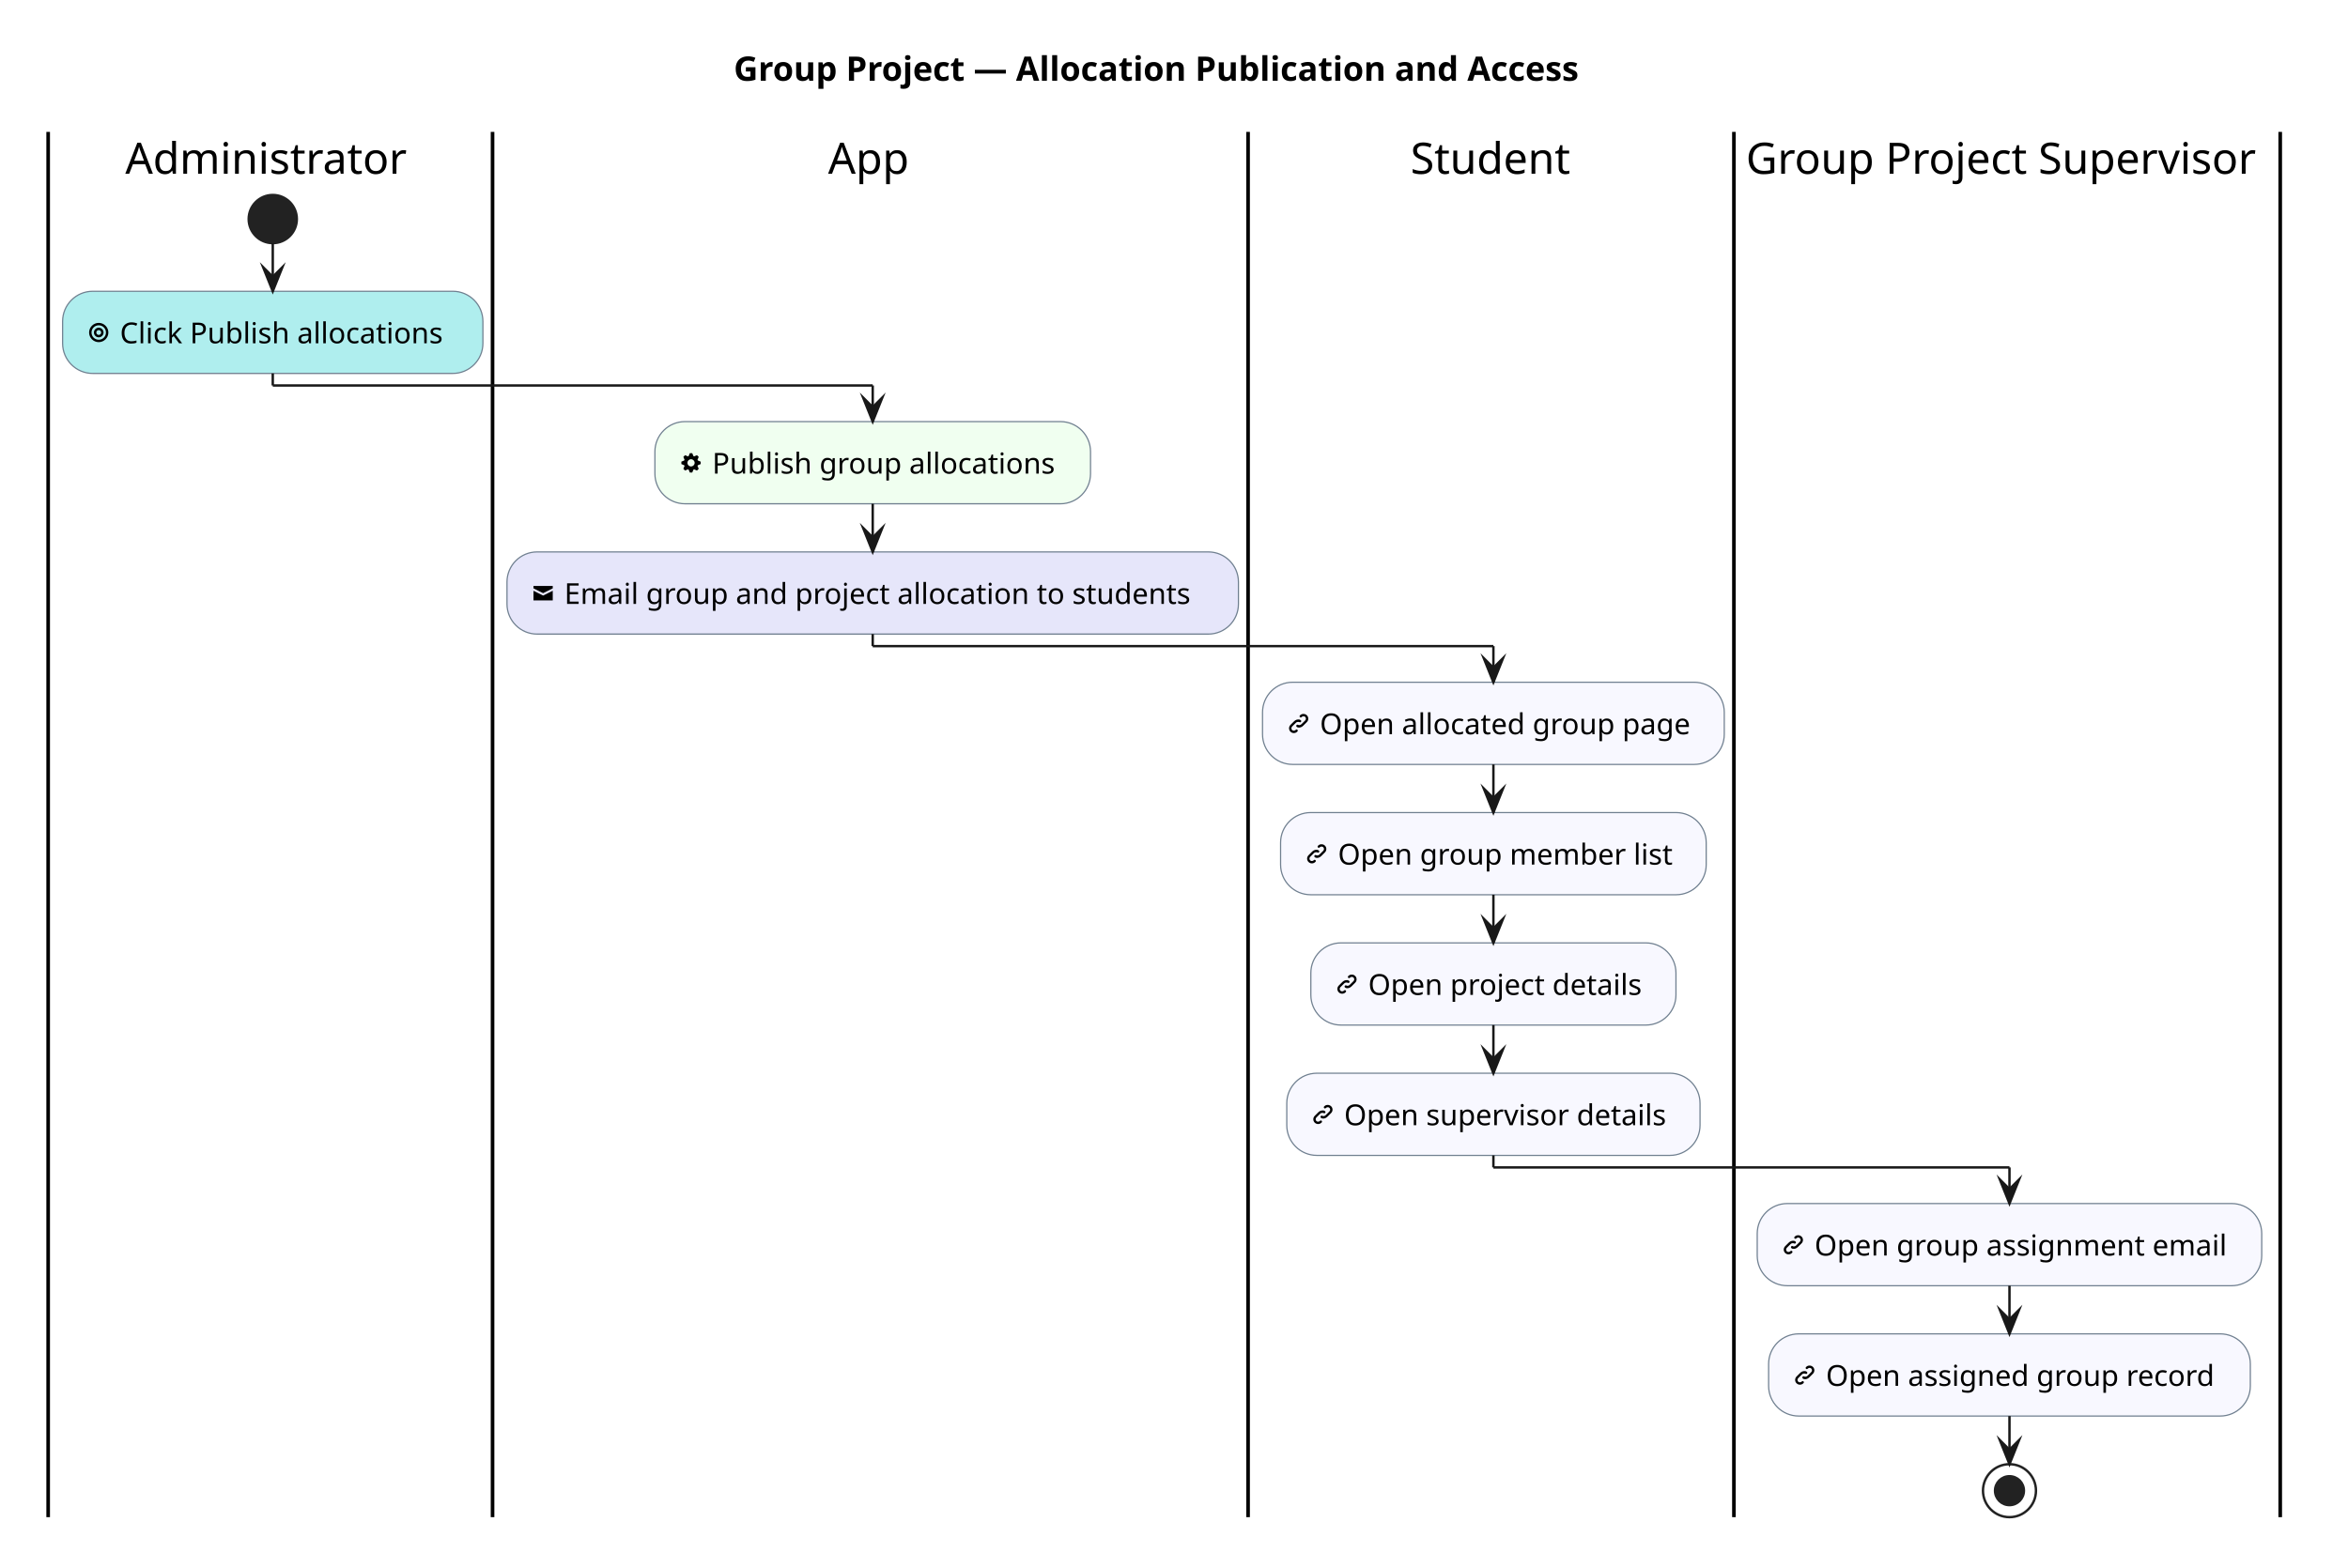
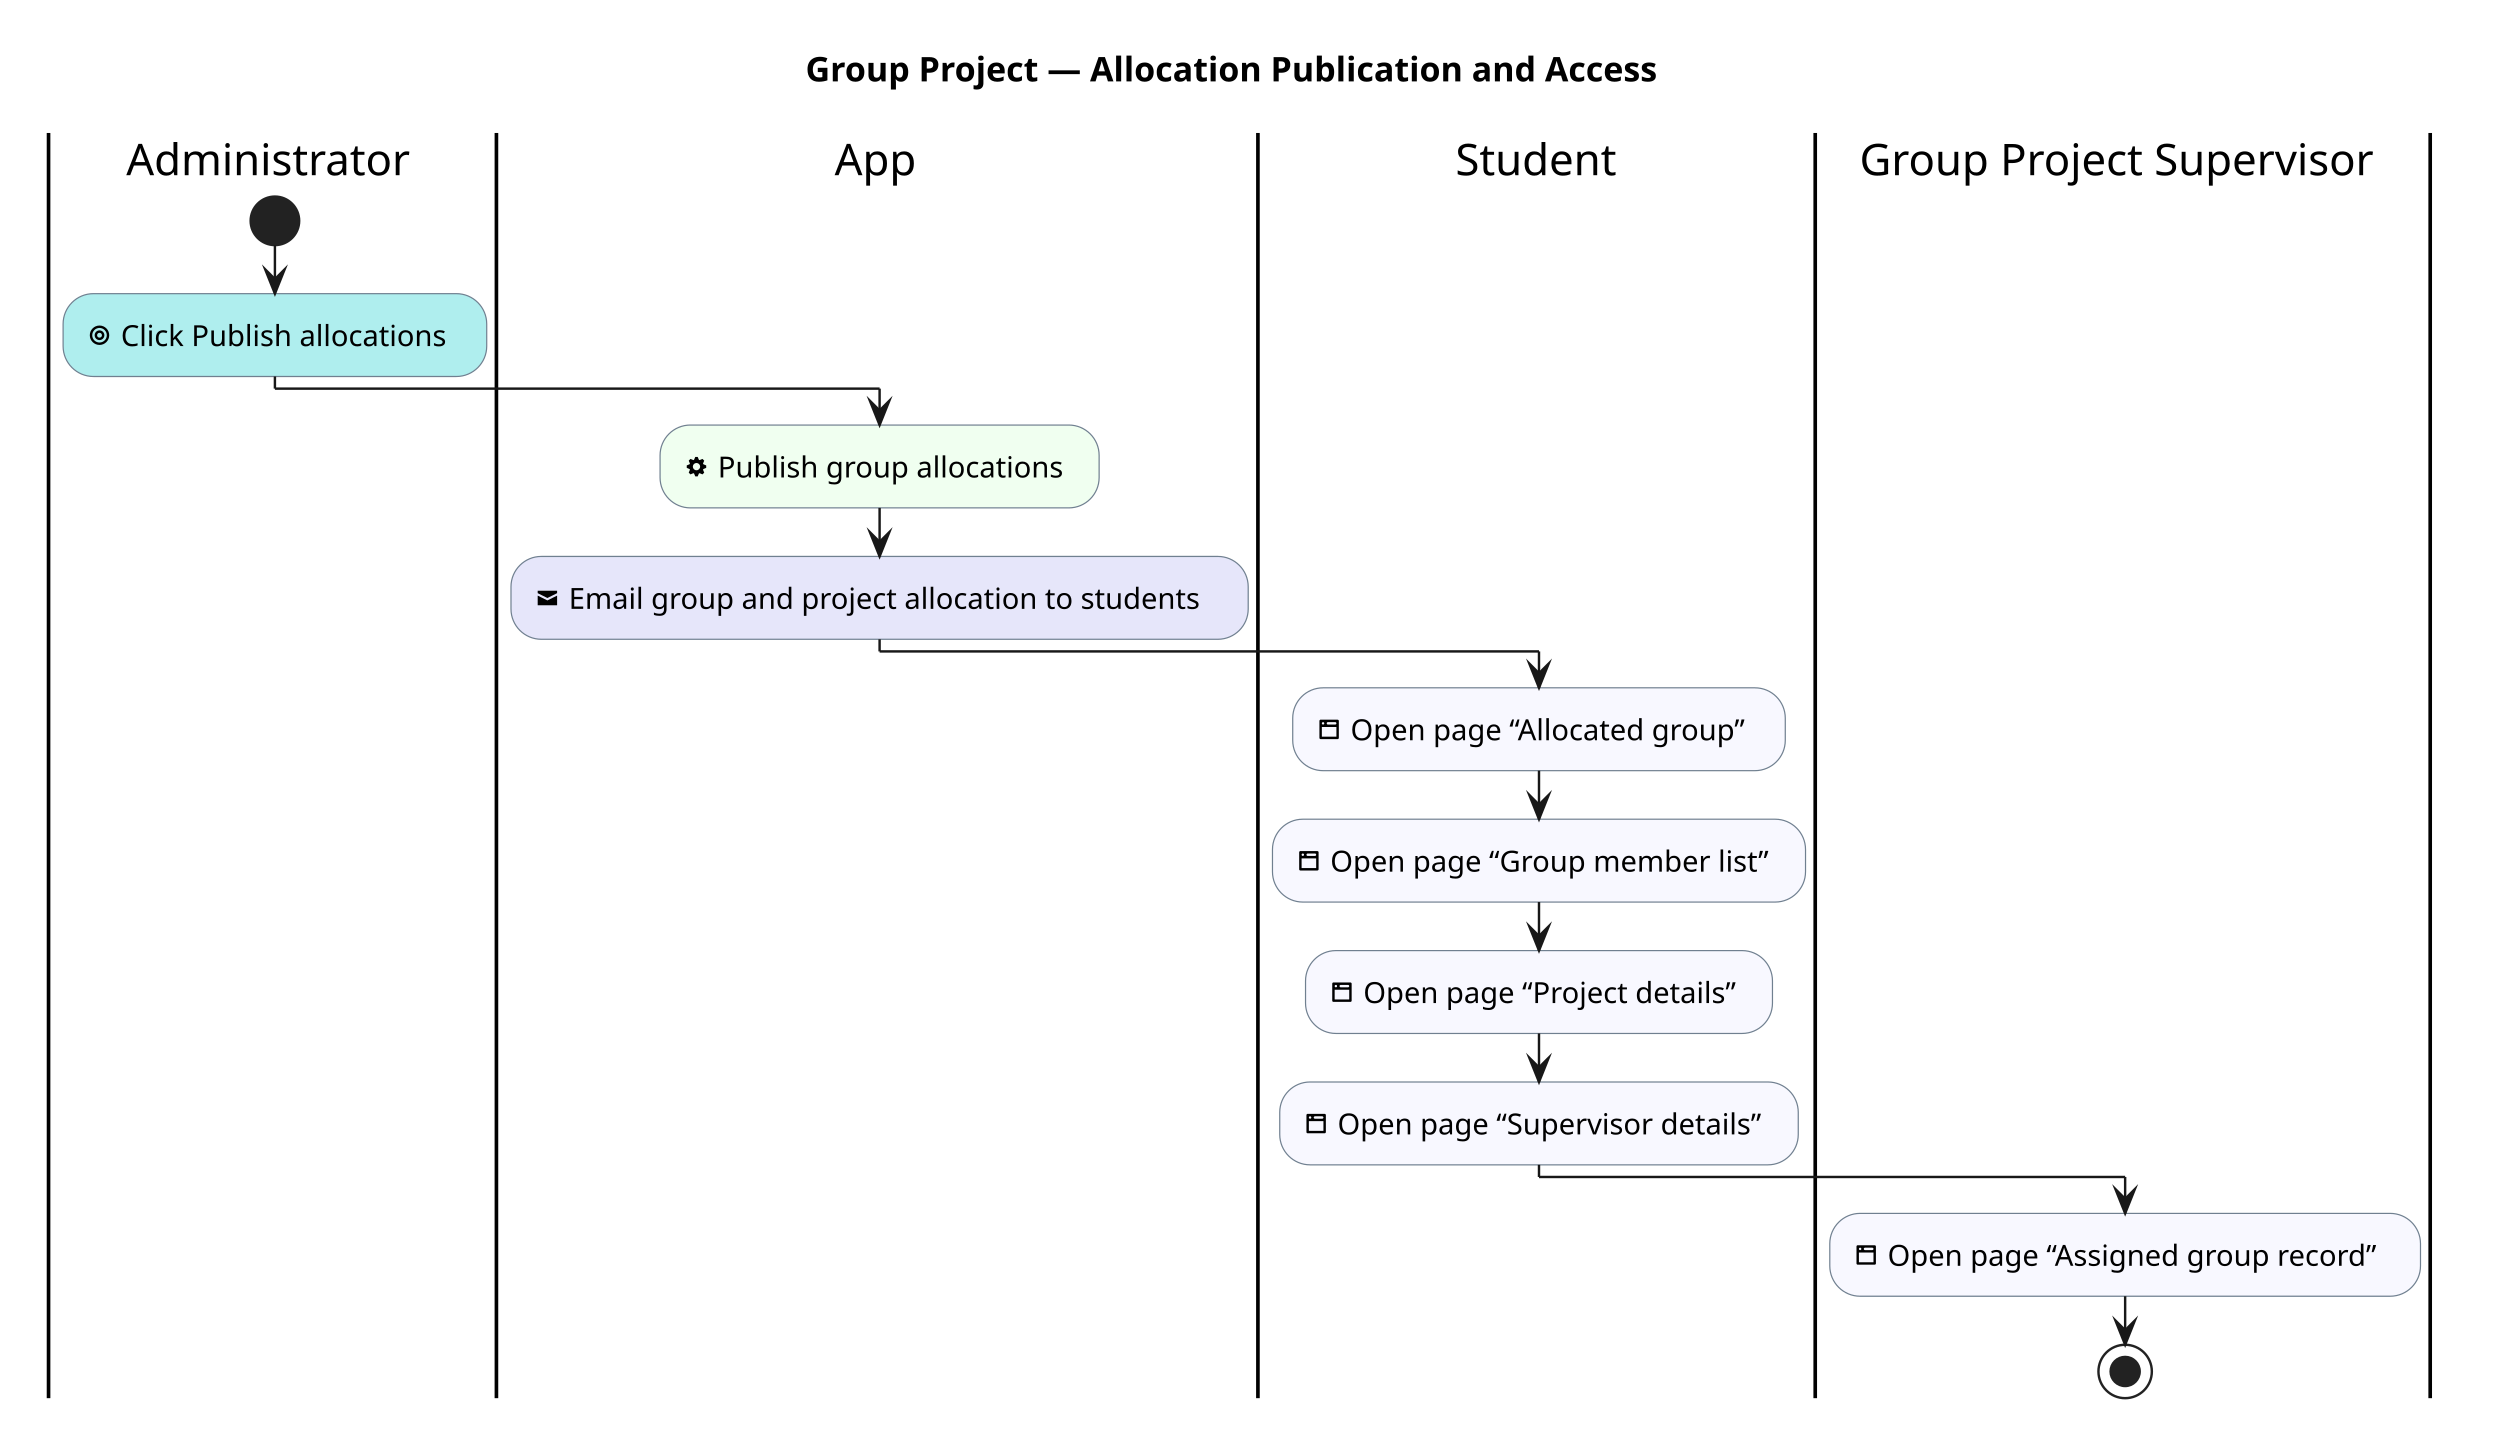
- <svg xmlns="http://www.w3.org/2000/svg" contentStyleType="text/css" data-diagram-type="ACTIVITY" height="651px" preserveAspectRatio="none" style="width:975px;height:651px;background:#FFFFFF;" version="1.1" viewBox="0 0 975 651" width="975px" zoomAndPan="magnify">
+ <svg xmlns="http://www.w3.org/2000/svg" contentStyleType="text/css" data-diagram-type="ACTIVITY" height="597px" preserveAspectRatio="none" style="width:1030px;height:597px;background:#FFFFFF;" version="1.1" viewBox="0 0 1030 597" width="1030px" zoomAndPan="magnify">
  <defs />
  <g>
    <g class="title" data-source-line="2">
-       <text fill="#000000" font-family="sans-serif" font-size="14" font-weight="700" lengthAdjust="spacing" textLength="364.335" x="304.684" y="33.535">Group Project — Allocation Publication and Access</text>
+       <text fill="#000000" font-family="sans-serif" font-size="14" font-weight="700" lengthAdjust="spacing" textLength="364.335" x="331.878" y="33.535">Group Project — Allocation Publication and Access</text>
    </g>
-     <rect fill="none" height="21.199" style="stroke:none;stroke-width:1;" width="928.702" x="20" y="54.785" />
+     <rect fill="none" height="21.199" style="stroke:none;stroke-width:1;" width="983.092" x="20" y="54.785" />
    <ellipse cx="113.264" cy="90.984" fill="#222222" rx="10" ry="10" style="stroke:#222222;stroke-width:1;" />
    <rect fill="#AFEEEE" height="34.133" rx="12.5" ry="12.5" style="stroke:#708090;stroke-width:0.5;" width="174.527" x="26" y="120.984" />
    <path d="M41,134.117 C38.8,134.117 37,135.917 37,138.117 C37,140.317 38.8,142.117 41,142.117 C43.2,142.117 45,140.317 45,138.117 C45,135.917 43.2,134.117 41,134.117 M41,135.117 C42.66,135.117 44,136.457 44,138.117 C44,139.777 42.66,141.117 41,141.117 C39.34,141.117 38,139.777 38,138.117 C38,136.457 39.34,135.117 41,135.117 M41,136.117 C39.9,136.117 39,137.017 39,138.117 C39,139.217 39.9,140.117 41,140.117 C42.1,140.117 43,139.217 43,138.117 C43,137.017 42.1,136.117 41,136.117 M41,137.117 C41.56,137.117 42,137.557 42,138.117 C42,138.677 41.56,139.117 41,139.117 C40.44,139.117 40,138.677 40,138.117 C40,137.557 40.44,137.117 41,137.117" fill="#000000" />
    <text fill="#000000" font-family="sans-serif" font-size="12" lengthAdjust="spacing" textLength="140.731" x="49.797" y="142.586">Click Publish allocations</text>
-     <line style="stroke:#000000;stroke-width:1.5;" x1="20" x2="20" y1="54.785" y2="630.18" />
+     <line style="stroke:#000000;stroke-width:1.5;" x1="20" x2="20" y1="54.785" y2="576.047" />
    <rect fill="#F0FFF0" height="34.133" rx="12.5" ry="12.5" style="stroke:#708090;stroke-width:0.5;" width="180.891" x="271.948" y="175.117" />
    <path d="M286.448,188.25 L285.948,189.44 C285.848,189.47 285.758,189.52 285.668,189.57 L284.478,189.07 L283.758,189.79 L284.258,190.98 C284.208,191.08 284.168,191.16 284.128,191.26 L282.938,191.76 L282.938,192.76 L284.128,193.26 C284.168,193.36 284.208,193.44 284.258,193.54 L283.758,194.73 L284.478,195.45 L285.668,194.95 C285.758,194.99 285.848,195.04 285.948,195.08 L286.448,196.27 L287.448,196.27 L287.948,195.08 C288.038,195.04 288.138,195 288.228,194.95 L289.418,195.45 L290.138,194.73 L289.638,193.54 C289.678,193.45 289.728,193.35 289.768,193.26 L290.958,192.76 L290.958,191.76 L289.768,191.26 C289.738,191.17 289.688,191.07 289.638,190.98 L290.138,189.79 L289.418,189.07 L288.228,189.57 C288.138,189.53 288.038,189.48 287.948,189.44 L287.448,188.25 L286.448,188.25 M286.948,190.75 C287.778,190.75 288.448,191.42 288.448,192.25 C288.448,193.08 287.778,193.75 286.948,193.75 C286.118,193.75 285.448,193.08 285.448,192.25 C285.448,191.42 286.118,190.75 286.948,190.75" fill="#000000" />
    <text fill="#000000" font-family="sans-serif" font-size="12" lengthAdjust="spacing" textLength="147.094" x="295.745" y="196.719">Publish group allocations</text>
    <rect fill="#E6E6FA" height="34.133" rx="12.5" ry="12.5" style="stroke:#708090;stroke-width:0.5;" width="303.732" x="210.527" y="229.25" />
    <path d="M221.527,243.383 L221.527,244.383 L225.527,246.383 L229.527,244.383 L229.527,243.383 L221.527,243.383 M221.527,245.383 L221.527,249.383 L229.527,249.383 L229.527,245.383 L225.527,247.383 L221.527,245.383" fill="#000000" />
    <text fill="#000000" font-family="sans-serif" font-size="12" lengthAdjust="spacing" textLength="269.935" x="234.324" y="250.852">Email group and project allocation to students</text>
-     <line style="stroke:#000000;stroke-width:1.5;" x1="204.527" x2="204.527" y1="54.785" y2="630.18" />
-     <rect fill="#F8F8FF" height="34.133" rx="12.5" ry="12.5" style="stroke:#708090;stroke-width:0.5;" width="191.742" x="524.26" y="283.383" />
-     <path d="M541.14,296.546 C540.96,296.556 540.78,296.576 540.61,296.636 C540.34,296.736 540.08,296.886 539.86,297.106 A0.5,0.5 0 1 0 540.55,297.796 C540.66,297.686 540.79,297.626 540.93,297.576 C541.28,297.456 541.71,297.506 541.99,297.796 C542.38,298.186 542.38,298.836 541.99,299.236 L540.49,300.736 C540.05,301.176 539.69,301.216 539.43,301.206 C539.17,301.196 539.02,301.076 539.02,301.076 A0.5,0.5 0 1 0 538.52,301.956 C538.86,302.176 538.86,302.176 539.36,302.206 C539.86,302.236 540.56,302.046 541.17,301.426 L542.67,299.926 C543.45,299.146 543.45,297.886 542.67,297.116 C542.39,296.836 542.06,296.666 541.7,296.586 C541.52,296.546 541.32,296.546 541.14,296.556 M539.14,298.856 C538.64,298.836 537.95,299.006 537.36,299.606 L535.86,301.106 C535.08,301.886 535.08,303.146 535.86,303.916 C536.42,304.476 537.22,304.636 537.92,304.386 C538.19,304.286 538.45,304.136 538.67,303.916 A0.5,0.5 0 1 0 537.98,303.226 C537.87,303.336 537.74,303.396 537.6,303.446 C537.25,303.566 536.82,303.516 536.54,303.226 C536.15,302.836 536.15,302.186 536.54,301.786 L538.04,300.286 C538.44,299.886 538.79,299.836 539.07,299.846 C539.35,299.856 539.54,299.936 539.54,299.936 A0.5,0.5 0 1 0 539.98,299.056 C539.64,298.856 539.64,298.856 539.14,298.836" fill="#000000" />
-     <text fill="#000000" font-family="sans-serif" font-size="12" lengthAdjust="spacing" textLength="157.945" x="548.057" y="304.984">Open allocated group page</text>
-     <rect fill="#F8F8FF" height="34.133" rx="12.5" ry="12.5" style="stroke:#708090;stroke-width:0.5;" width="176.742" x="531.76" y="337.516" />
-     <path d="M548.64,350.678 C548.46,350.688 548.28,350.708 548.11,350.768 C547.84,350.868 547.58,351.018 547.36,351.238 A0.5,0.5 0 1 0 548.05,351.928 C548.16,351.818 548.29,351.758 548.43,351.708 C548.78,351.588 549.21,351.638 549.49,351.928 C549.88,352.318 549.88,352.968 549.49,353.368 L547.99,354.868 C547.55,355.308 547.19,355.348 546.93,355.338 C546.67,355.328 546.52,355.208 546.52,355.208 A0.5,0.5 0 1 0 546.02,356.088 C546.36,356.308 546.36,356.308 546.86,356.338 C547.36,356.368 548.06,356.178 548.67,355.558 L550.17,354.058 C550.95,353.278 550.95,352.018 550.17,351.248 C549.89,350.968 549.56,350.798 549.2,350.718 C549.02,350.678 548.82,350.678 548.64,350.688 M546.64,352.988 C546.14,352.968 545.45,353.138 544.86,353.738 L543.36,355.238 C542.58,356.018 542.58,357.278 543.36,358.048 C543.92,358.608 544.72,358.768 545.42,358.518 C545.69,358.418 545.95,358.268 546.17,358.048 A0.5,0.5 0 1 0 545.48,357.358 C545.37,357.468 545.24,357.528 545.1,357.578 C544.75,357.698 544.32,357.648 544.04,357.358 C543.65,356.968 543.65,356.318 544.04,355.918 L545.54,354.418 C545.94,354.018 546.29,353.968 546.57,353.978 C546.85,353.988 547.04,354.068 547.04,354.068 A0.5,0.5 0 1 0 547.48,353.188 C547.14,352.988 547.14,352.988 546.64,352.968" fill="#000000" />
-     <text fill="#000000" font-family="sans-serif" font-size="12" lengthAdjust="spacing" textLength="142.945" x="555.557" y="359.117">Open group member list</text>
-     <rect fill="#F8F8FF" height="34.133" rx="12.5" ry="12.5" style="stroke:#708090;stroke-width:0.5;" width="151.611" x="544.325" y="391.648" />
-     <path d="M561.205,404.811 C561.025,404.821 560.845,404.841 560.675,404.901 C560.405,405.001 560.145,405.151 559.925,405.371 A0.5,0.5 0 1 0 560.615,406.061 C560.725,405.951 560.855,405.891 560.995,405.841 C561.345,405.721 561.775,405.771 562.055,406.061 C562.445,406.451 562.445,407.101 562.055,407.501 L560.555,409.001 C560.115,409.441 559.755,409.481 559.495,409.471 C559.235,409.461 559.085,409.341 559.085,409.341 A0.5,0.5 0 1 0 558.585,410.221 C558.925,410.441 558.925,410.441 559.425,410.471 C559.925,410.501 560.625,410.311 561.235,409.691 L562.735,408.191 C563.515,407.411 563.515,406.151 562.735,405.381 C562.455,405.101 562.125,404.931 561.765,404.851 C561.585,404.811 561.385,404.811 561.205,404.821 M559.205,407.121 C558.705,407.101 558.015,407.271 557.425,407.871 L555.925,409.371 C555.145,410.151 555.145,411.411 555.925,412.181 C556.485,412.741 557.285,412.901 557.985,412.651 C558.255,412.551 558.515,412.401 558.735,412.181 A0.5,0.5 0 1 0 558.045,411.491 C557.935,411.601 557.805,411.661 557.665,411.711 C557.315,411.831 556.885,411.781 556.605,411.491 C556.215,411.101 556.215,410.451 556.605,410.051 L558.105,408.551 C558.505,408.151 558.855,408.101 559.135,408.111 C559.415,408.121 559.605,408.201 559.605,408.201 A0.5,0.5 0 1 0 560.045,407.321 C559.705,407.121 559.705,407.121 559.205,407.101" fill="#000000" />
-     <text fill="#000000" font-family="sans-serif" font-size="12" lengthAdjust="spacing" textLength="117.814" x="568.122" y="413.25">Open project details</text>
-     <rect fill="#F8F8FF" height="34.133" rx="12.5" ry="12.5" style="stroke:#708090;stroke-width:0.5;" width="171.598" x="534.332" y="445.781" />
-     <path d="M551.212,458.944 C551.032,458.954 550.852,458.974 550.682,459.034 C550.412,459.134 550.152,459.284 549.932,459.504 A0.5,0.5 0 1 0 550.622,460.194 C550.732,460.084 550.862,460.024 551.002,459.974 C551.352,459.854 551.782,459.904 552.062,460.194 C552.452,460.584 552.452,461.234 552.062,461.634 L550.562,463.134 C550.122,463.574 549.762,463.614 549.502,463.604 C549.242,463.594 549.092,463.474 549.092,463.474 A0.5,0.5 0 1 0 548.592,464.354 C548.932,464.574 548.932,464.574 549.432,464.604 C549.932,464.634 550.632,464.444 551.242,463.824 L552.742,462.324 C553.522,461.544 553.522,460.284 552.742,459.514 C552.462,459.234 552.132,459.064 551.772,458.984 C551.592,458.944 551.392,458.944 551.212,458.954 M549.212,461.254 C548.712,461.234 548.022,461.404 547.432,462.004 L545.932,463.504 C545.152,464.284 545.152,465.544 545.932,466.314 C546.492,466.874 547.292,467.034 547.992,466.784 C548.262,466.684 548.522,466.534 548.742,466.314 A0.5,0.5 0 1 0 548.052,465.624 C547.942,465.734 547.812,465.794 547.672,465.844 C547.322,465.964 546.892,465.914 546.612,465.624 C546.222,465.234 546.222,464.584 546.612,464.184 L548.112,462.684 C548.512,462.284 548.862,462.234 549.142,462.244 C549.422,462.254 549.612,462.334 549.612,462.334 A0.5,0.5 0 1 0 550.052,461.454 C549.712,461.254 549.712,461.254 549.212,461.234" fill="#000000" />
-     <text fill="#000000" font-family="sans-serif" font-size="12" lengthAdjust="spacing" textLength="137.801" x="558.129" y="467.383">Open supervisor details</text>
-     <line style="stroke:#000000;stroke-width:1.5;" x1="518.26" x2="518.26" y1="54.785" y2="630.18" />
-     <rect fill="#F8F8FF" height="34.133" rx="12.5" ry="12.5" style="stroke:#708090;stroke-width:0.5;" width="209.496" x="729.68" y="499.914" />
-     <path d="M746.56,513.077 C746.38,513.087 746.2,513.107 746.03,513.167 C745.76,513.267 745.5,513.417 745.28,513.637 A0.5,0.5 0 1 0 745.97,514.327 C746.08,514.217 746.21,514.157 746.35,514.107 C746.7,513.987 747.13,514.037 747.41,514.327 C747.8,514.717 747.8,515.367 747.41,515.767 L745.91,517.267 C745.47,517.707 745.11,517.747 744.85,517.737 C744.59,517.727 744.44,517.607 744.44,517.607 A0.5,0.5 0 1 0 743.94,518.487 C744.28,518.707 744.28,518.707 744.78,518.737 C745.28,518.767 745.98,518.577 746.59,517.957 L748.09,516.457 C748.87,515.677 748.87,514.417 748.09,513.647 C747.81,513.367 747.48,513.197 747.12,513.117 C746.94,513.077 746.74,513.077 746.56,513.087 M744.56,515.387 C744.06,515.367 743.37,515.537 742.78,516.137 L741.28,517.637 C740.5,518.417 740.5,519.677 741.28,520.447 C741.84,521.007 742.64,521.167 743.34,520.917 C743.61,520.817 743.87,520.667 744.09,520.447 A0.5,0.5 0 1 0 743.4,519.757 C743.29,519.867 743.16,519.927 743.02,519.977 C742.67,520.097 742.24,520.047 741.96,519.757 C741.57,519.367 741.57,518.717 741.96,518.317 L743.46,516.817 C743.86,516.417 744.21,516.367 744.49,516.377 C744.77,516.387 744.96,516.467 744.96,516.467 A0.5,0.5 0 1 0 745.4,515.587 C745.06,515.387 745.06,515.387 744.56,515.367" fill="#000000" />
-     <text fill="#000000" font-family="sans-serif" font-size="12" lengthAdjust="spacing" textLength="175.699" x="753.477" y="521.516">Open group assignment email</text>
-     <rect fill="#F8F8FF" height="34.133" rx="12.5" ry="12.5" style="stroke:#708090;stroke-width:0.5;" width="200.033" x="734.412" y="554.047" />
-     <path d="M751.292,567.21 C751.112,567.22 750.932,567.24 750.762,567.3 C750.492,567.4 750.232,567.55 750.012,567.77 A0.5,0.5 0 1 0 750.702,568.46 C750.812,568.35 750.942,568.29 751.082,568.24 C751.432,568.12 751.862,568.17 752.142,568.46 C752.532,568.85 752.532,569.5 752.142,569.9 L750.642,571.4 C750.202,571.84 749.842,571.88 749.582,571.87 C749.322,571.86 749.172,571.74 749.172,571.74 A0.5,0.5 0 1 0 748.672,572.62 C749.012,572.84 749.012,572.84 749.512,572.87 C750.012,572.9 750.712,572.71 751.322,572.09 L752.822,570.59 C753.602,569.81 753.602,568.55 752.822,567.78 C752.542,567.5 752.212,567.33 751.852,567.25 C751.672,567.21 751.472,567.21 751.292,567.22 M749.292,569.52 C748.792,569.5 748.102,569.67 747.512,570.27 L746.012,571.77 C745.232,572.55 745.232,573.81 746.012,574.58 C746.572,575.14 747.372,575.3 748.072,575.05 C748.342,574.95 748.602,574.8 748.822,574.58 A0.5,0.5 0 1 0 748.132,573.89 C748.022,574 747.892,574.06 747.752,574.11 C747.402,574.23 746.972,574.18 746.692,573.89 C746.302,573.5 746.302,572.85 746.692,572.45 L748.192,570.95 C748.592,570.55 748.942,570.5 749.222,570.51 C749.502,570.52 749.692,570.6 749.692,570.6 A0.5,0.5 0 1 0 750.132,569.72 C749.792,569.52 749.792,569.52 749.292,569.5" fill="#000000" />
-     <text fill="#000000" font-family="sans-serif" font-size="12" lengthAdjust="spacing" textLength="166.236" x="758.208" y="575.648">Open assigned group record</text>
-     <ellipse cx="834.428" cy="619.18" fill="none" rx="11" ry="11" style="stroke:#222222;stroke-width:1;" />
-     <ellipse cx="834.428" cy="619.18" fill="#222222" rx="6" ry="6" style="stroke:#222222;stroke-width:1;" />
-     <line style="stroke:#000000;stroke-width:1.5;" x1="720.002" x2="720.002" y1="54.785" y2="630.18" />
-     <line style="stroke:#000000;stroke-width:1.5;" x1="946.855" x2="946.855" y1="54.785" y2="630.18" />
+     <line style="stroke:#000000;stroke-width:1.5;" x1="204.527" x2="204.527" y1="54.785" y2="576.047" />
+     <rect fill="#F8F8FF" height="34.133" rx="12.5" ry="12.5" style="stroke:#708090;stroke-width:0.5;" width="202.934" x="532.601" y="283.383" />
+     <path d="M543.941,296.516 A0.5,0.5 0 0 0 543.601,297.016 L543.601,304.016 A0.5,0.5 0 0 0 544.101,304.516 L551.101,304.516 A0.5,0.5 0 0 0 551.601,304.016 L551.601,297.016 A0.5,0.5 0 0 0 551.101,296.516 L544.101,296.516 A0.5,0.5 0 0 0 544.011,296.516 A0.5,0.5 0 0 0 543.951,296.516 M545.101,297.516 C545.381,297.516 545.601,297.736 545.601,298.016 C545.601,298.296 545.381,298.516 545.101,298.516 C544.821,298.516 544.601,298.296 544.601,298.016 C544.601,297.736 544.821,297.516 545.101,297.516 M547.101,297.516 L550.101,297.516 C550.381,297.516 550.601,297.736 550.601,298.016 C550.601,298.296 550.381,298.516 550.101,298.516 L547.101,298.516 C546.821,298.516 546.601,298.296 546.601,298.016 C546.601,297.736 546.821,297.516 547.101,297.516 M544.601,299.516 L550.601,299.516 L550.601,303.516 L544.601,303.516 L544.601,299.516" fill="#000000" />
+     <text fill="#000000" font-family="sans-serif" font-size="12" lengthAdjust="spacing" textLength="169.137" x="556.398" y="304.984">Open page “Allocated group”</text>
+     <rect fill="#F8F8FF" height="34.133" rx="12.5" ry="12.5" style="stroke:#708090;stroke-width:0.5;" width="219.615" x="524.26" y="337.516" />
+     <path d="M535.6,350.648 A0.5,0.5 0 0 0 535.26,351.148 L535.26,358.148 A0.5,0.5 0 0 0 535.76,358.648 L542.76,358.648 A0.5,0.5 0 0 0 543.26,358.148 L543.26,351.148 A0.5,0.5 0 0 0 542.76,350.648 L535.76,350.648 A0.5,0.5 0 0 0 535.67,350.648 A0.5,0.5 0 0 0 535.61,350.648 M536.76,351.648 C537.04,351.648 537.26,351.868 537.26,352.148 C537.26,352.428 537.04,352.648 536.76,352.648 C536.48,352.648 536.26,352.428 536.26,352.148 C536.26,351.868 536.48,351.648 536.76,351.648 M538.76,351.648 L541.76,351.648 C542.04,351.648 542.26,351.868 542.26,352.148 C542.26,352.428 542.04,352.648 541.76,352.648 L538.76,352.648 C538.48,352.648 538.26,352.428 538.26,352.148 C538.26,351.868 538.48,351.648 538.76,351.648 M536.26,353.648 L542.26,353.648 L542.26,357.648 L536.26,357.648 L536.26,353.648" fill="#000000" />
+     <text fill="#000000" font-family="sans-serif" font-size="12" lengthAdjust="spacing" textLength="185.818" x="548.057" y="359.117">Open page “Group member list”</text>
+     <rect fill="#F8F8FF" height="34.133" rx="12.5" ry="12.5" style="stroke:#708090;stroke-width:0.5;" width="192.375" x="537.88" y="391.648" />
+     <path d="M549.22,404.781 A0.5,0.5 0 0 0 548.88,405.281 L548.88,412.281 A0.5,0.5 0 0 0 549.38,412.781 L556.38,412.781 A0.5,0.5 0 0 0 556.88,412.281 L556.88,405.281 A0.5,0.5 0 0 0 556.38,404.781 L549.38,404.781 A0.5,0.5 0 0 0 549.29,404.781 A0.5,0.5 0 0 0 549.23,404.781 M550.38,405.781 C550.66,405.781 550.88,406.001 550.88,406.281 C550.88,406.561 550.66,406.781 550.38,406.781 C550.1,406.781 549.88,406.561 549.88,406.281 C549.88,406.001 550.1,405.781 550.38,405.781 M552.38,405.781 L555.38,405.781 C555.66,405.781 555.88,406.001 555.88,406.281 C555.88,406.561 555.66,406.781 555.38,406.781 L552.38,406.781 C552.1,406.781 551.88,406.561 551.88,406.281 C551.88,406.001 552.1,405.781 552.38,405.781 M549.88,407.781 L555.88,407.781 L555.88,411.781 L549.88,411.781 L549.88,407.781" fill="#000000" />
+     <text fill="#000000" font-family="sans-serif" font-size="12" lengthAdjust="spacing" textLength="158.578" x="561.677" y="413.25">Open page “Project details”</text>
+     <rect fill="#F8F8FF" height="34.133" rx="12.5" ry="12.5" style="stroke:#708090;stroke-width:0.5;" width="213.627" x="527.254" y="445.781" />
+     <path d="M538.594,458.914 A0.5,0.5 0 0 0 538.254,459.414 L538.254,466.414 A0.5,0.5 0 0 0 538.754,466.914 L545.754,466.914 A0.5,0.5 0 0 0 546.254,466.414 L546.254,459.414 A0.5,0.5 0 0 0 545.754,458.914 L538.754,458.914 A0.5,0.5 0 0 0 538.664,458.914 A0.5,0.5 0 0 0 538.604,458.914 M539.754,459.914 C540.034,459.914 540.254,460.134 540.254,460.414 C540.254,460.694 540.034,460.914 539.754,460.914 C539.474,460.914 539.254,460.694 539.254,460.414 C539.254,460.134 539.474,459.914 539.754,459.914 M541.754,459.914 L544.754,459.914 C545.034,459.914 545.254,460.134 545.254,460.414 C545.254,460.694 545.034,460.914 544.754,460.914 L541.754,460.914 C541.474,460.914 541.254,460.694 541.254,460.414 C541.254,460.134 541.474,459.914 541.754,459.914 M539.254,461.914 L545.254,461.914 L545.254,465.914 L539.254,465.914 L539.254,461.914" fill="#000000" />
+     <text fill="#000000" font-family="sans-serif" font-size="12" lengthAdjust="spacing" textLength="179.83" x="551.051" y="467.383">Open page “Supervisor details”</text>
+     <line style="stroke:#000000;stroke-width:1.5;" x1="518.26" x2="518.26" y1="54.785" y2="576.047" />
+     <rect fill="#F8F8FF" height="34.133" rx="12.5" ry="12.5" style="stroke:#708090;stroke-width:0.5;" width="243.369" x="753.875" y="499.914" />
+     <path d="M765.215,513.047 A0.5,0.5 0 0 0 764.875,513.547 L764.875,520.547 A0.5,0.5 0 0 0 765.375,521.047 L772.375,521.047 A0.5,0.5 0 0 0 772.875,520.547 L772.875,513.547 A0.5,0.5 0 0 0 772.375,513.047 L765.375,513.047 A0.5,0.5 0 0 0 765.285,513.047 A0.5,0.5 0 0 0 765.225,513.047 M766.375,514.047 C766.655,514.047 766.875,514.267 766.875,514.547 C766.875,514.827 766.655,515.047 766.375,515.047 C766.095,515.047 765.875,514.827 765.875,514.547 C765.875,514.267 766.095,514.047 766.375,514.047 M768.375,514.047 L771.375,514.047 C771.655,514.047 771.875,514.267 771.875,514.547 C771.875,514.827 771.655,515.047 771.375,515.047 L768.375,515.047 C768.095,515.047 767.875,514.827 767.875,514.547 C767.875,514.267 768.095,514.047 768.375,514.047 M765.875,516.047 L771.875,516.047 L771.875,520.047 L765.875,520.047 L765.875,516.047" fill="#000000" />
+     <text fill="#000000" font-family="sans-serif" font-size="12" lengthAdjust="spacing" textLength="209.572" x="777.672" y="521.516">Open page “Assigned group record”</text>
+     <ellipse cx="875.56" cy="565.047" fill="none" rx="11" ry="11" style="stroke:#222222;stroke-width:1;" />
+     <ellipse cx="875.56" cy="565.047" fill="#222222" rx="6" ry="6" style="stroke:#222222;stroke-width:1;" />
+     <line style="stroke:#000000;stroke-width:1.5;" x1="747.875" x2="747.875" y1="54.785" y2="576.047" />
+     <line style="stroke:#000000;stroke-width:1.5;" x1="1001.244" x2="1001.244" y1="54.785" y2="576.047" />
    <line style="stroke:#181818;stroke-width:1;" x1="113.264" x2="113.264" y1="100.984" y2="120.984" />
    <polygon fill="#181818" points="109.264,110.984,113.264,120.984,117.264,110.984,113.264,114.984" style="stroke:#181818;stroke-width:1;stroke-linejoin:miter;stroke-miterlimit:10;" />
    <line style="stroke:#181818;stroke-width:1;" x1="362.394" x2="362.394" y1="209.25" y2="229.25" />
    <polygon fill="#181818" points="358.394,219.25,362.394,229.25,366.394,219.25,362.394,223.25" style="stroke:#181818;stroke-width:1;stroke-linejoin:miter;stroke-miterlimit:10;" />
-     <line style="stroke:#181818;stroke-width:1;" x1="620.131" x2="620.131" y1="317.516" y2="337.516" />
-     <polygon fill="#181818" points="616.131,327.516,620.131,337.516,624.131,327.516,620.131,331.516" style="stroke:#181818;stroke-width:1;stroke-linejoin:miter;stroke-miterlimit:10;" />
-     <line style="stroke:#181818;stroke-width:1;" x1="620.131" x2="620.131" y1="371.648" y2="391.648" />
-     <polygon fill="#181818" points="616.131,381.648,620.131,391.648,624.131,381.648,620.131,385.648" style="stroke:#181818;stroke-width:1;stroke-linejoin:miter;stroke-miterlimit:10;" />
-     <line style="stroke:#181818;stroke-width:1;" x1="620.131" x2="620.131" y1="425.781" y2="445.781" />
-     <polygon fill="#181818" points="616.131,435.781,620.131,445.781,624.131,435.781,620.131,439.781" style="stroke:#181818;stroke-width:1;stroke-linejoin:miter;stroke-miterlimit:10;" />
-     <line style="stroke:#181818;stroke-width:1;" x1="834.428" x2="834.428" y1="534.047" y2="554.047" />
-     <polygon fill="#181818" points="830.428,544.047,834.428,554.047,838.428,544.047,834.428,548.047" style="stroke:#181818;stroke-width:1;stroke-linejoin:miter;stroke-miterlimit:10;" />
-     <line style="stroke:#181818;stroke-width:1;" x1="834.428" x2="834.428" y1="588.18" y2="608.18" />
-     <polygon fill="#181818" points="830.428,598.18,834.428,608.18,838.428,598.18,834.428,602.18" style="stroke:#181818;stroke-width:1;stroke-linejoin:miter;stroke-miterlimit:10;" />
+     <line style="stroke:#181818;stroke-width:1;" x1="634.067" x2="634.067" y1="317.516" y2="337.516" />
+     <polygon fill="#181818" points="630.067,327.516,634.067,337.516,638.067,327.516,634.067,331.516" style="stroke:#181818;stroke-width:1;stroke-linejoin:miter;stroke-miterlimit:10;" />
+     <line style="stroke:#181818;stroke-width:1;" x1="634.067" x2="634.067" y1="371.648" y2="391.648" />
+     <polygon fill="#181818" points="630.067,381.648,634.067,391.648,638.067,381.648,634.067,385.648" style="stroke:#181818;stroke-width:1;stroke-linejoin:miter;stroke-miterlimit:10;" />
+     <line style="stroke:#181818;stroke-width:1;" x1="634.067" x2="634.067" y1="425.781" y2="445.781" />
+     <polygon fill="#181818" points="630.067,435.781,634.067,445.781,638.067,435.781,634.067,439.781" style="stroke:#181818;stroke-width:1;stroke-linejoin:miter;stroke-miterlimit:10;" />
+     <line style="stroke:#181818;stroke-width:1;" x1="875.56" x2="875.56" y1="534.047" y2="554.047" />
+     <polygon fill="#181818" points="871.56,544.047,875.56,554.047,879.56,544.047,875.56,548.047" style="stroke:#181818;stroke-width:1;stroke-linejoin:miter;stroke-miterlimit:10;" />
    <line style="stroke:#181818;stroke-width:1;" x1="113.264" x2="113.264" y1="155.117" y2="160.117" />
    <line style="stroke:#181818;stroke-width:1;" x1="113.264" x2="362.394" y1="160.117" y2="160.117" />
    <line style="stroke:#181818;stroke-width:1;" x1="362.394" x2="362.394" y1="160.117" y2="175.117" />
    <polygon fill="#181818" points="358.394,165.117,362.394,175.117,366.394,165.117,362.394,169.117" style="stroke:#181818;stroke-width:1;stroke-linejoin:miter;stroke-miterlimit:10;" />
    <line style="stroke:#181818;stroke-width:1;" x1="362.394" x2="362.394" y1="263.383" y2="268.383" />
-     <line style="stroke:#181818;stroke-width:1;" x1="362.394" x2="620.131" y1="268.383" y2="268.383" />
-     <line style="stroke:#181818;stroke-width:1;" x1="620.131" x2="620.131" y1="268.383" y2="283.383" />
-     <polygon fill="#181818" points="616.131,273.383,620.131,283.383,624.131,273.383,620.131,277.383" style="stroke:#181818;stroke-width:1;stroke-linejoin:miter;stroke-miterlimit:10;" />
-     <line style="stroke:#181818;stroke-width:1;" x1="620.131" x2="620.131" y1="479.914" y2="484.914" />
-     <line style="stroke:#181818;stroke-width:1;" x1="620.131" x2="834.428" y1="484.914" y2="484.914" />
-     <line style="stroke:#181818;stroke-width:1;" x1="834.428" x2="834.428" y1="484.914" y2="499.914" />
-     <polygon fill="#181818" points="830.428,489.914,834.428,499.914,838.428,489.914,834.428,493.914" style="stroke:#181818;stroke-width:1;stroke-linejoin:miter;stroke-miterlimit:10;" />
+     <line style="stroke:#181818;stroke-width:1;" x1="362.394" x2="634.067" y1="268.383" y2="268.383" />
+     <line style="stroke:#181818;stroke-width:1;" x1="634.067" x2="634.067" y1="268.383" y2="283.383" />
+     <polygon fill="#181818" points="630.067,273.383,634.067,283.383,638.067,273.383,634.067,277.383" style="stroke:#181818;stroke-width:1;stroke-linejoin:miter;stroke-miterlimit:10;" />
+     <line style="stroke:#181818;stroke-width:1;" x1="634.067" x2="634.067" y1="479.914" y2="484.914" />
+     <line style="stroke:#181818;stroke-width:1;" x1="634.067" x2="875.56" y1="484.914" y2="484.914" />
+     <line style="stroke:#181818;stroke-width:1;" x1="875.56" x2="875.56" y1="484.914" y2="499.914" />
+     <polygon fill="#181818" points="871.56,489.914,875.56,499.914,879.56,489.914,875.56,493.914" style="stroke:#181818;stroke-width:1;stroke-linejoin:miter;stroke-miterlimit:10;" />
    <text fill="#000000" font-family="sans-serif" font-size="18" lengthAdjust="spacing" textLength="120.498" x="52.015" y="72.188">Administrator</text>
    <text fill="#000000" font-family="sans-serif" font-size="18" lengthAdjust="spacing" textLength="35.077" x="343.855" y="72.188">App</text>
-     <text fill="#000000" font-family="sans-serif" font-size="18" lengthAdjust="spacing" textLength="66.858" x="585.702" y="72.188">Student</text>
-     <text fill="#000000" font-family="sans-serif" font-size="18" lengthAdjust="spacing" textLength="216.852" x="725.002" y="72.188">Group Project Supervisor</text>
+     <text fill="#000000" font-family="sans-serif" font-size="18" lengthAdjust="spacing" textLength="66.858" x="599.638" y="72.188">Student</text>
+     <text fill="#000000" font-family="sans-serif" font-size="18" lengthAdjust="spacing" textLength="216.852" x="766.133" y="72.188">Group Project Supervisor</text>
  </g>
</svg>
